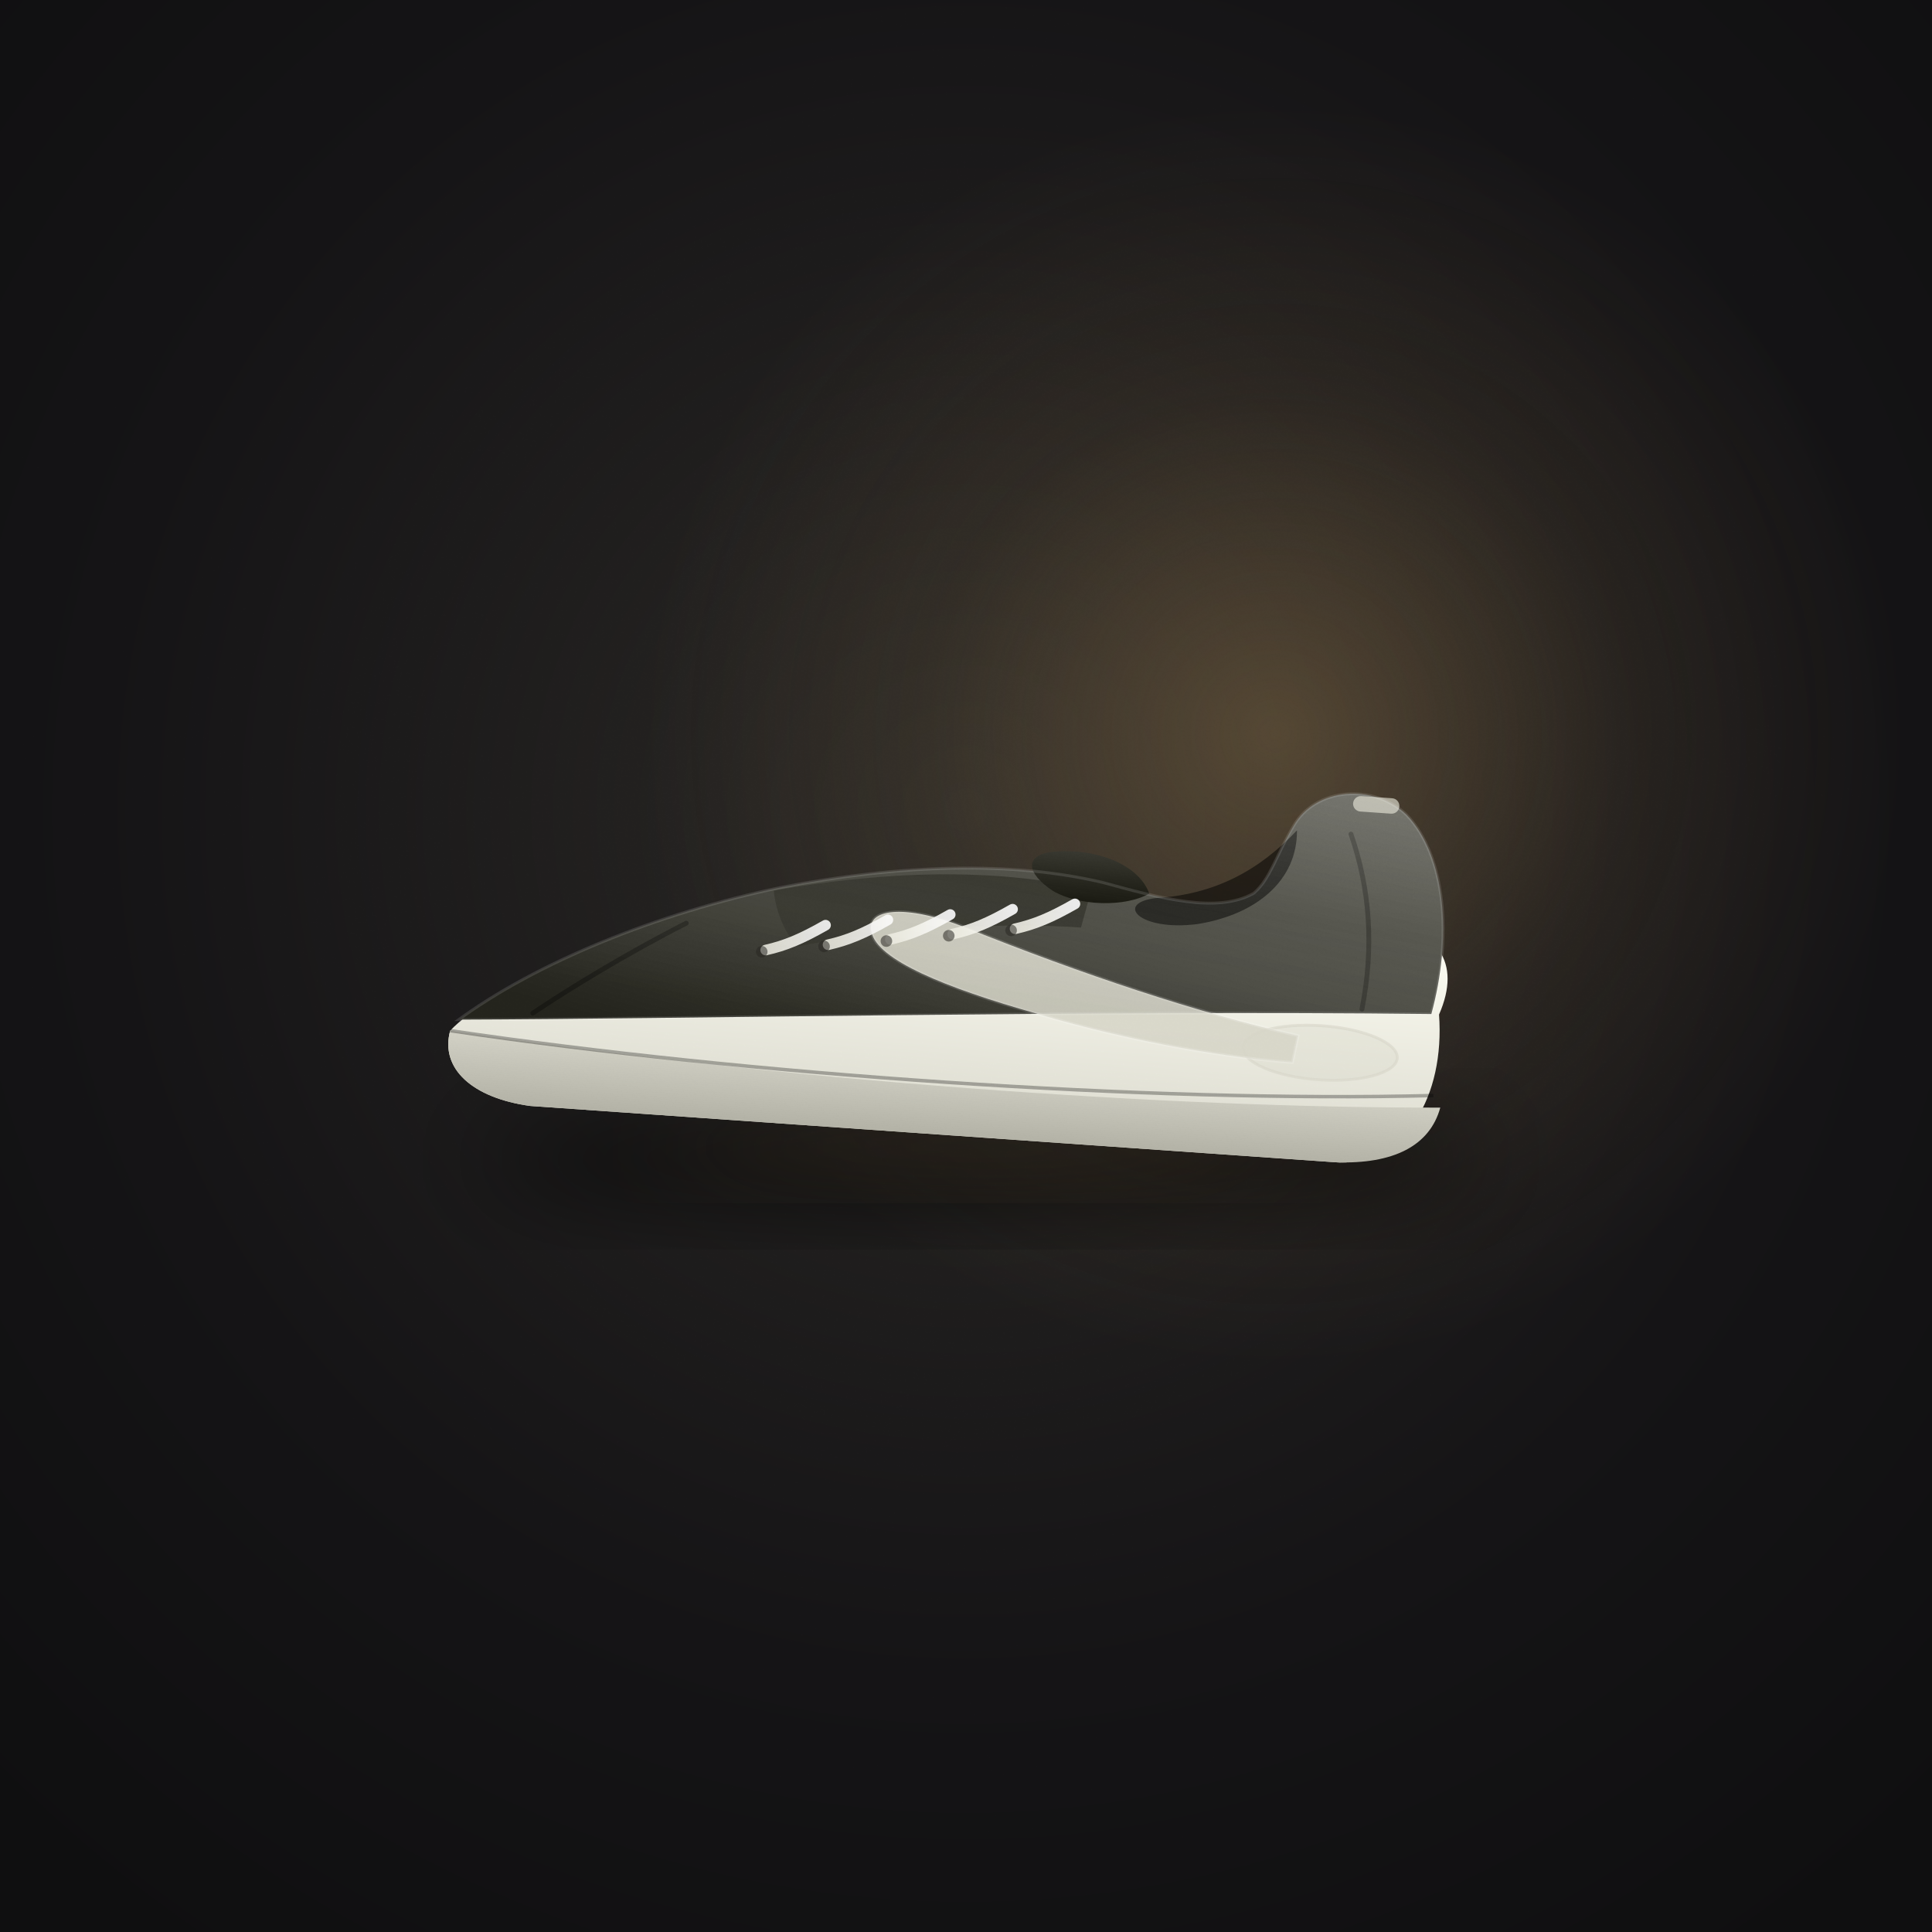
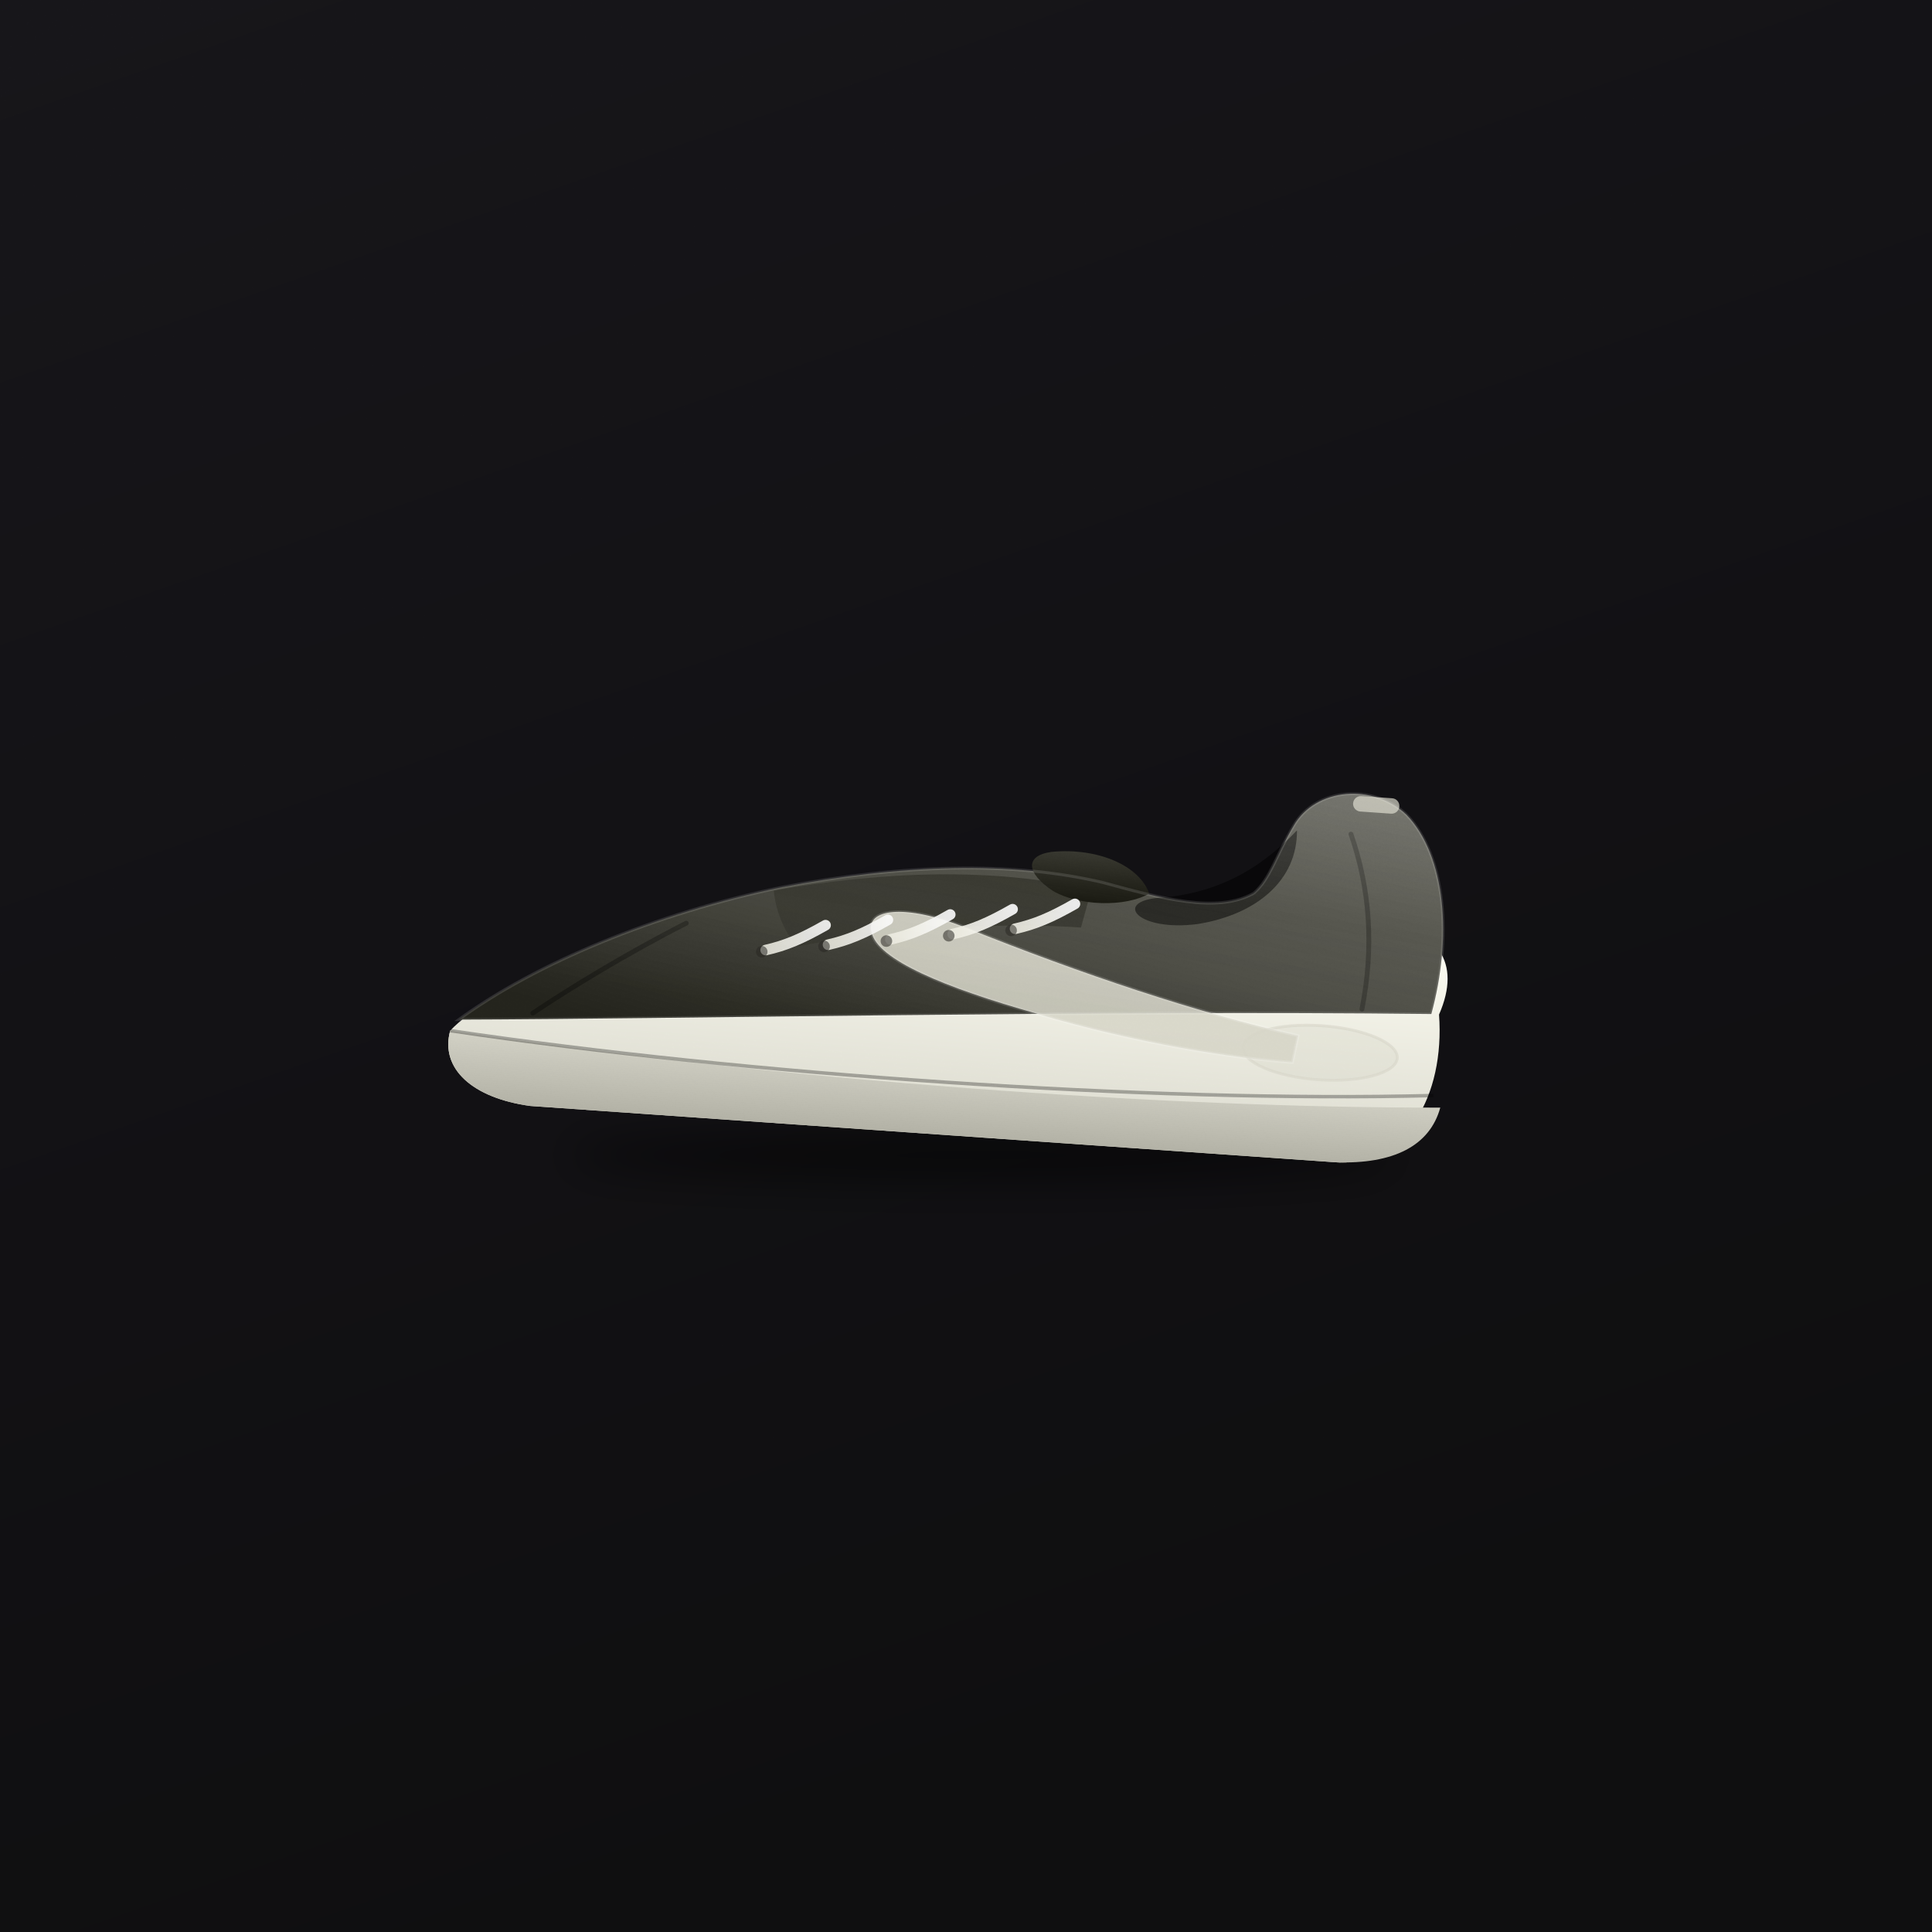
<svg xmlns="http://www.w3.org/2000/svg" viewBox="0 0 1000 1000" width="1000" height="1000" role="img">
  <defs>
-     <radialGradient id="bg" cx="0.5" cy="0.42" r="0.72">
-       <stop offset="0" stop-color="#2a2825" />
-       <stop offset="0.62" stop-color="#151416" />
+     <linearGradient id="bg" x1="0" y1="0" x2="0.35" y2="1">
+       <stop offset="0" stop-color="#17161a" />
+       <stop offset="0.6" stop-color="#121114" />
      <stop offset="1" stop-color="#0f0f10" />
-     </radialGradient>
-     <radialGradient id="bloom">
-       <stop offset="0" stop-color="#c9a063" stop-opacity="0.3" />
-       <stop offset="0.55" stop-color="#c9a063" stop-opacity="0.08" />
-       <stop offset="1" stop-color="#c9a063" stop-opacity="0" />
-     </radialGradient>
+     </linearGradient>
    <linearGradient id="upperGrad" x1="0.1" y1="0" x2="0.8" y2="1">
      <stop offset="0" stop-color="#64645c" />
      <stop offset="0.5" stop-color="#4a4a42" />
      <stop offset="1" stop-color="#282820" />
    </linearGradient>
    <linearGradient id="midGrad" x1="0" y1="0" x2="0" y2="1">
      <stop offset="0" stop-color="#fffff5" />
      <stop offset="1" stop-color="#dad9cd" />
    </linearGradient>
    <linearGradient id="soleGrad" x1="0" y1="0" x2="0" y2="1">
      <stop offset="0" stop-color="#d2d1c5" />
      <stop offset="1" stop-color="#b2b1a5" />
    </linearGradient>
    <linearGradient id="collarGrad" x1="0" y1="0" x2="0" y2="1">
      <stop offset="0" stop-color="#383830" />
      <stop offset="1" stop-color="#16160e" />
    </linearGradient>
    <linearGradient id="lace" x1="0" y1="0" x2="1" y2="0">
      <stop offset="0" stop-color="#ffffff" />
      <stop offset="1" stop-color="#f0efe3" />
    </linearGradient>
    <linearGradient id="sheen" x1="0" y1="0" x2="0.3" y2="1">
      <stop offset="0" stop-color="#ffffff" stop-opacity="0.22" />
      <stop offset="0.45" stop-color="#ffffff" stop-opacity="0.02" />
      <stop offset="1" stop-color="#000000" stop-opacity="0.18" />
    </linearGradient>
-     <filter id="soft" x="-40%" y="-40%" width="180%" height="180%">
-       <feGaussianBlur stdDeviation="26" />
+     <filter id="contact" x="-30%" y="-200%" width="160%" height="500%">
+       <feGaussianBlur stdDeviation="11" />
    </filter>
    <filter id="grain">
      <feTurbulence type="fractalNoise" baseFrequency="0.9" numOctaves="3" seed="92" />
      <feColorMatrix type="saturate" values="0" />
    </filter>
  </defs>
  <rect width="1000" height="1000" fill="url(#bg)" />
-   <circle cx="660" cy="380" r="330" fill="url(#bloom)" />
-   <ellipse cx="508" cy="600" rx="262" ry="26" fill="#000" opacity="0.6" filter="url(#soft)" />
-   <ellipse cx="508" cy="594" rx="160" ry="16" fill="#c9a063" opacity="0.14" filter="url(#soft)" />
+   <ellipse cx="508" cy="598" rx="215" ry="13" fill="#000" opacity="0.5" filter="url(#contact)" />
  <g transform="">
    <g transform="scale(-1 1) translate(-1000 0)">
      <g transform="rotate(-4 500 500)">
        <g transform="translate(150 250)">
          <path d="M104 258 C94 230, 108 214, 138 212 L470 242 C545 256, 596 280, 614 302 C618 322, 600 336, 570 338 L150 338 C116 336, 98 300, 104 258 Z" fill="url(#midGrad)" />
          <ellipse cx="164" cy="282" rx="40" ry="14" fill="#d7d6c8" opacity="0.35" />
          <ellipse cx="164" cy="282" rx="40" ry="14" fill="none" stroke="#d7d6c8" stroke-opacity="0.6" stroke-width="1.5" />
          <path d="M100 306 C104 326, 122 337, 152 338 L570 338 C600 336, 618 322, 614 302 C440 316, 240 316, 100 306 Z" fill="url(#soleGrad)" />
          <path d="M104 300 C250 314, 460 314, 614 302" fill="none" stroke="#000" stroke-opacity="0.3" stroke-width="1.8" />
          <path d="M108 258 C100 218, 106 176, 128 156 C146 141, 176 145, 186 166 C194 182, 196 194, 204 202 C222 214, 252 208, 282 202 C330 194, 388 200, 448 216 C512 234, 572 264, 610 296 C500 288, 280 268, 108 258 Z" fill="url(#upperGrad)" />
          <path d="M288 206 C340 198, 396 204, 452 218 C450 230, 444 240, 438 246 C384 232, 330 226, 292 226 Z" fill="#34342c" opacity="0.85" />
          <path d="M176 274 C228 266, 290 250, 352 230 C384 220, 404 224, 400 236 C396 250, 360 262, 312 272 C258 284, 208 288, 178 288 Z" fill="#d7d6c8" opacity="0.92" />
          <path d="M176 274 C228 266, 290 250, 352 230 C384 220, 404 224, 400 236 C396 250, 360 262, 312 272 C258 284, 208 288, 178 288 Z" fill="none" stroke="#fff" stroke-opacity="0.16" stroke-width="1.5" />
          <path d="M496 238 C526 256, 554 276, 572 290" fill="none" stroke="#000" stroke-opacity="0.3" stroke-width="2.5" stroke-linecap="round" />
          <path d="M156 168 C144 196, 140 226, 144 258" fill="none" stroke="#000" stroke-opacity="0.26" stroke-width="2.5" stroke-linecap="round" />
          <path d="M258 206 C264 192, 286 184, 310 188 C324 191, 322 200, 308 208 C294 215, 270 214, 258 206 Z" fill="url(#collarGrad)" />
          <path d="M184 168 C202 190, 224 204, 254 208 C276 212, 262 226, 232 220 C202 213, 182 194, 184 168 Z" fill="#000" fill-opacity="0.5" />
          <path d="M296 214 C308 222, 316 226, 326 229" stroke="url(#lace)" stroke-width="5.5" stroke-linecap="round" fill="none" opacity="0.9" />
          <circle cx="328" cy="230" r="3" fill="#24231f" opacity="0.55" />
          <path d="M328 219 C340 227, 348 231, 358 234" stroke="url(#lace)" stroke-width="5.5" stroke-linecap="round" fill="none" opacity="0.9" />
          <circle cx="360" cy="235" r="3" fill="#24231f" opacity="0.55" />
          <path d="M360 224 C372 232, 380 236, 390 239" stroke="url(#lace)" stroke-width="5.5" stroke-linecap="round" fill="none" opacity="0.9" />
          <circle cx="392" cy="240" r="3" fill="#24231f" opacity="0.55" />
          <path d="M392 229 C404 237, 412 241, 422 244" stroke="url(#lace)" stroke-width="5.5" stroke-linecap="round" fill="none" opacity="0.9" />
          <circle cx="424" cy="245" r="3" fill="#24231f" opacity="0.55" />
          <path d="M424 234 C436 242, 444 246, 454 249" stroke="url(#lace)" stroke-width="5.5" stroke-linecap="round" fill="none" opacity="0.9" />
          <circle cx="456" cy="250" r="3" fill="#24231f" opacity="0.55" />
          <rect x="132" y="148" width="24" height="8" rx="4" fill="#d7d6c8" opacity="0.7" />
          <path d="M108 258 C100 218, 106 176, 128 156 C146 141, 176 145, 186 166 C194 182, 196 194, 204 202 C222 214, 252 208, 282 202 C330 194, 388 200, 448 216 C512 234, 572 264, 610 296 C500 288, 280 268, 108 258 Z" fill="url(#sheen)" opacity="0.5" />
          <path d="M108 258 C100 218, 106 176, 128 156 C146 141, 176 145, 186 166 C194 182, 196 194, 204 202 C222 214, 252 208, 282 202 C330 194, 388 200, 448 216 C512 234, 572 264, 610 296 C500 288, 280 268, 108 258 Z" fill="none" stroke="#fff" stroke-opacity="0.12" stroke-width="1.5" />
        </g>
      </g>
    </g>
  </g>
  <rect width="1000" height="1000" filter="url(#grain)" opacity="0.045" style="mix-blend-mode:overlay" />
</svg>
